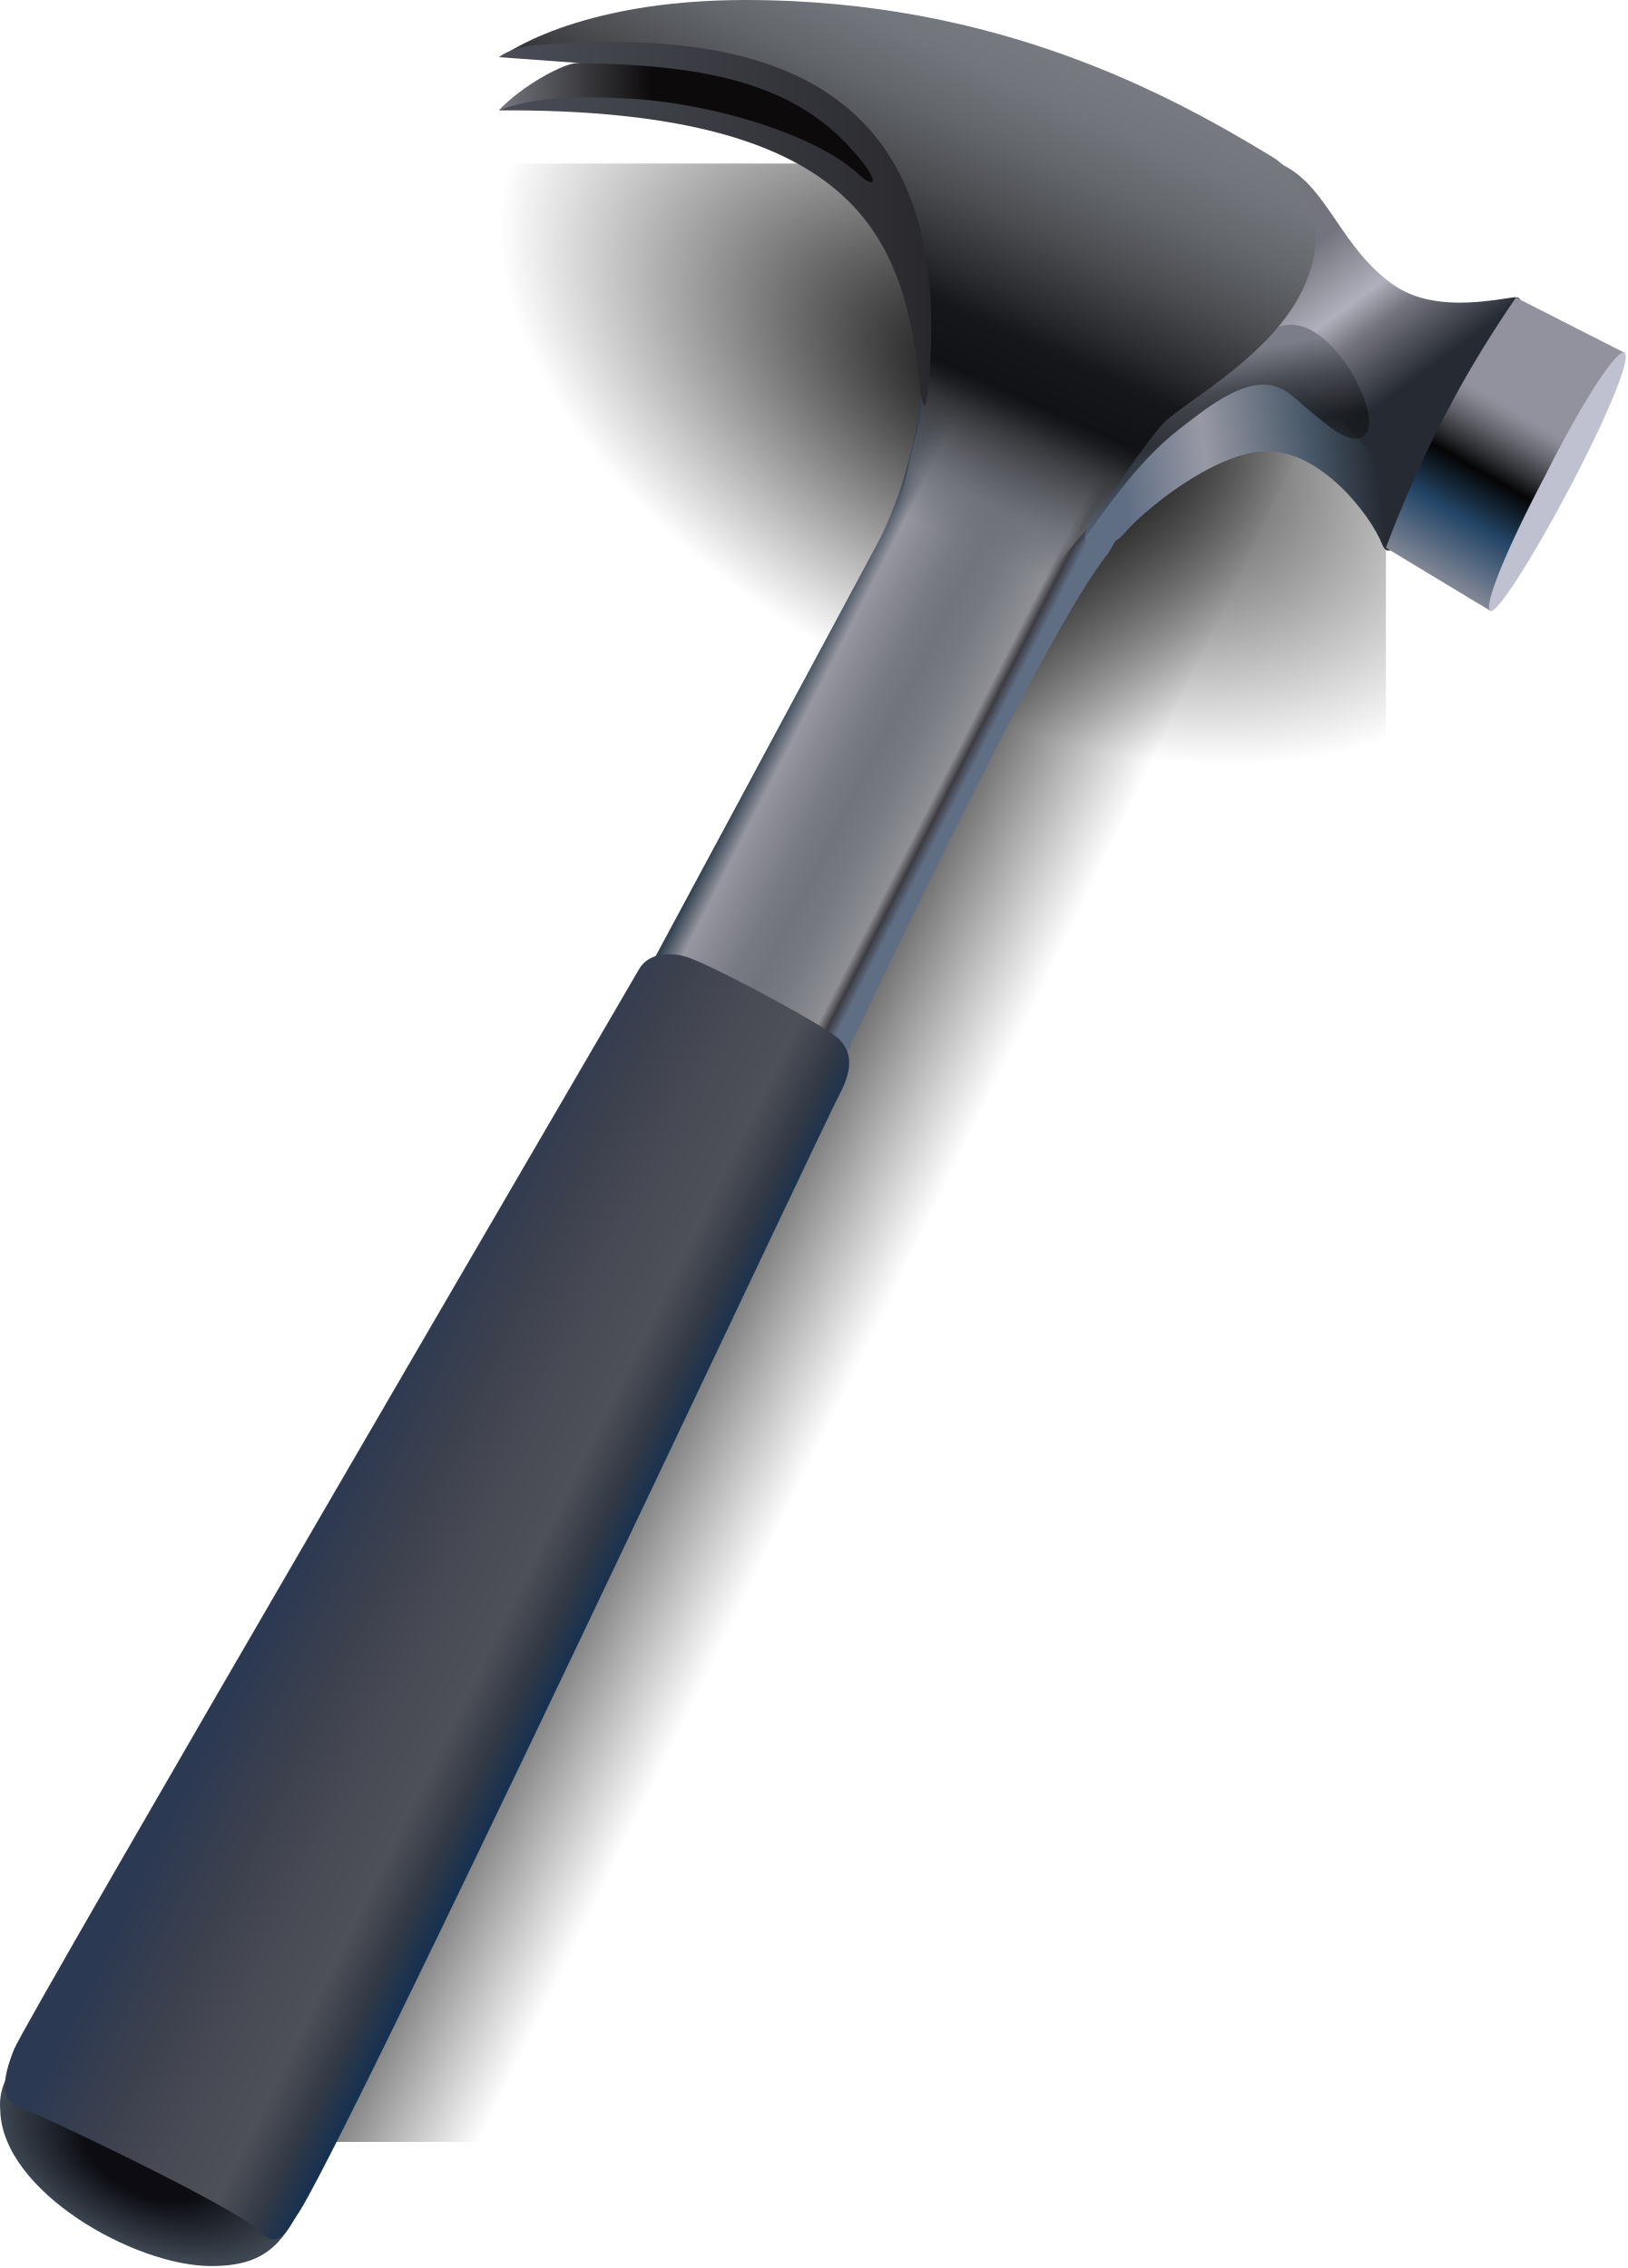
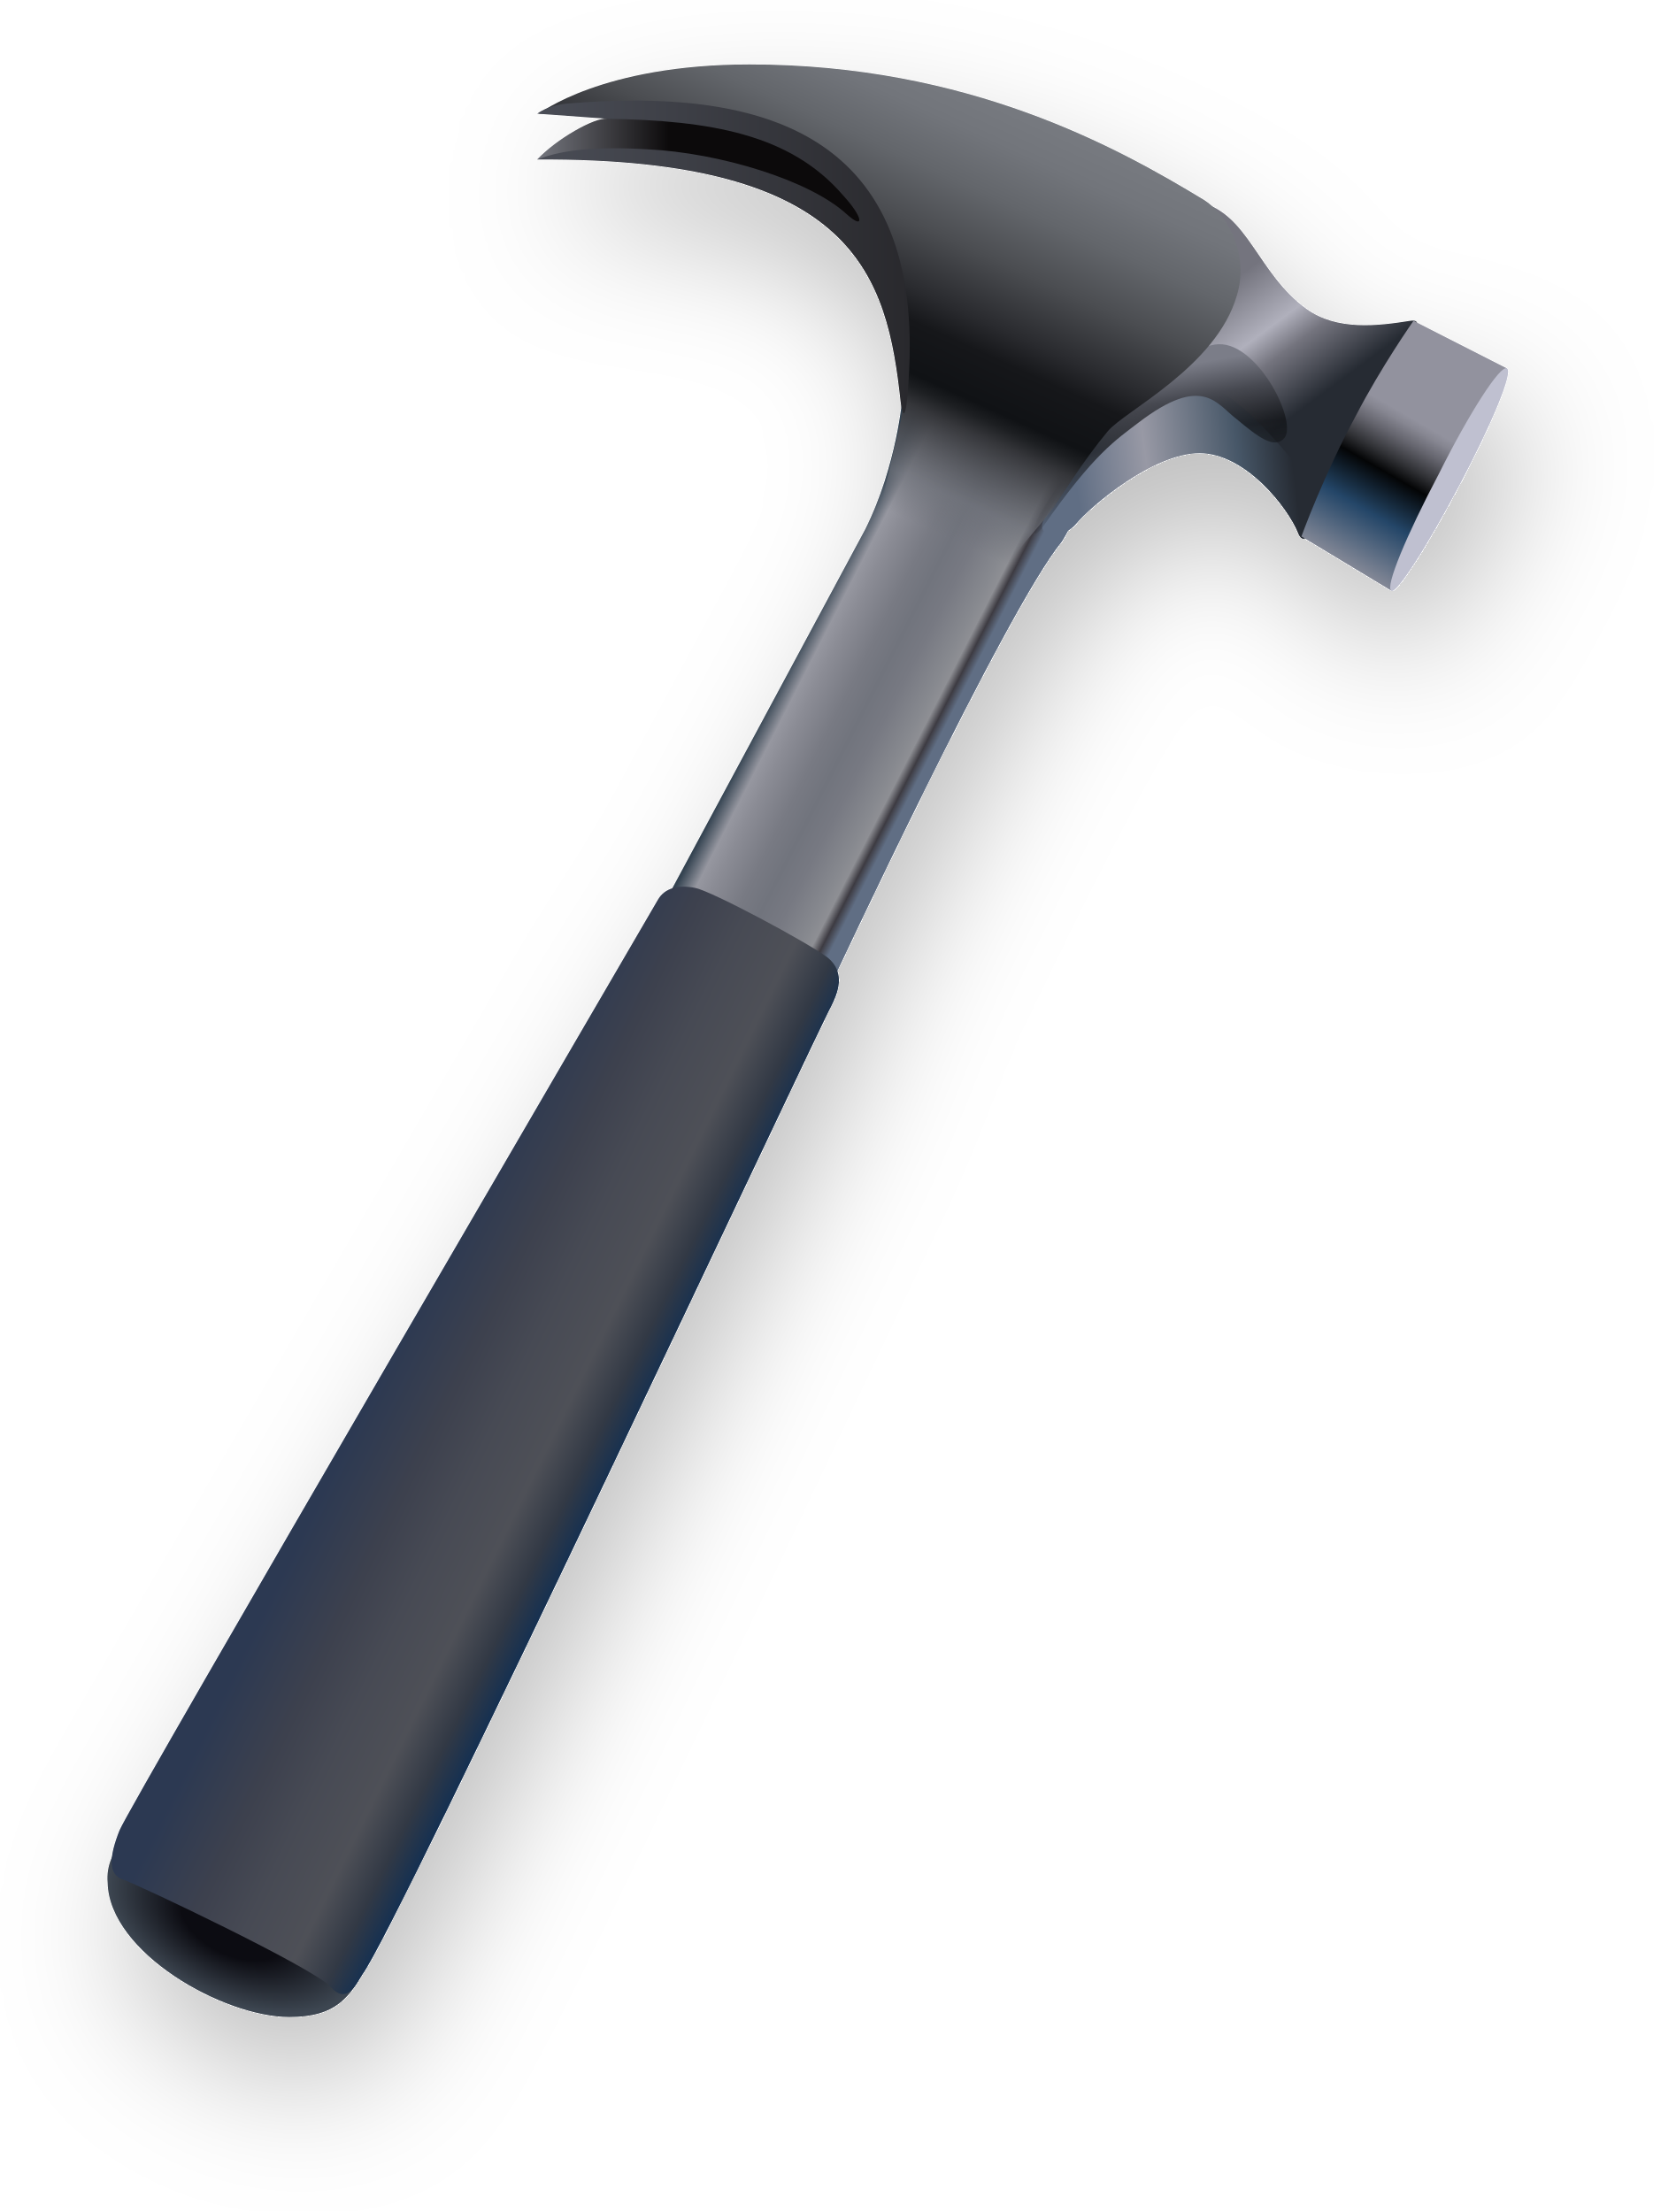
- <svg xmlns="http://www.w3.org/2000/svg" width="653" height="910" viewBox="0 0 653 910" fill="none">
-   <path d="M197.759 859.409L536.147 148.638L450.759 108.316L98.141 847.55C98.141 847.55 109.209 853.084 123.441 859.409H197.759Z" fill="url(#paint0_linear_199_85)" />
-   <path d="M397.787 65.622L555.912 140.731V367.641C501.359 341.55 136.09 167.612 136.09 167.612C136.09 167.612 161.39 114.641 185.109 65.622H397.787Z" fill="url(#paint1_radial_199_85)" />
-   <path d="M5.637 827.784C3.265 832.528 -0.688 838.063 0.103 846.759C0.893 879.175 53.865 909.219 84.7 909.219C106.047 909.219 113.162 900.522 121.068 884.709C128.975 868.897 14.334 808.809 5.637 827.784Z" fill="url(#paint2_radial_199_85)" />
-   <path d="M370.116 154.962C370.116 154.962 451.551 174.728 457.876 180.262C464.201 185.797 447.598 217.422 444.435 222.166C418.345 253.791 336.91 428.519 336.91 428.519L261.801 385.825C261.801 385.825 329.004 260.906 352.723 216.631C367.745 186.587 370.116 154.962 370.116 154.962Z" fill="url(#paint3_linear_199_85)" />
-   <path d="M558.285 113.85C572.516 124.128 591.491 121.756 606.513 119.384C616.791 117.803 600.979 132.825 583.585 167.613C566.191 202.4 566.982 204.772 564.61 202.4C562.238 200.028 483.966 155.753 486.338 151.8C489.5 147.847 502.15 61.669 508.475 64.041C531.404 69.575 535.357 97.247 558.285 113.85Z" fill="url(#paint4_linear_199_85)" />
-   <path d="M436.527 211.097C442.061 202.4 467.361 148.637 507.683 148.637C525.867 148.637 560.655 194.494 563.817 200.819C566.189 206.353 558.283 228.491 554.33 218.212C549.586 206.353 529.82 181.053 508.473 181.053C487.127 181.053 457.873 205.562 450.758 214.259C443.642 222.166 430.992 219.794 436.527 211.097Z" fill="url(#paint5_linear_199_85)" />
-   <path d="M434.945 207.934C438.898 201.609 457.083 173.938 465.779 165.241C474.476 156.544 496.614 133.616 515.589 130.453C534.564 127.291 554.329 166.031 548.004 173.938C543.261 179.472 535.355 173.147 525.867 165.241C516.38 158.125 510.054 143.894 480.011 166.822C469.733 174.728 459.454 181.053 435.736 215.05C429.411 223.747 430.992 214.259 434.945 207.934Z" fill="url(#paint6_linear_199_85)" />
-   <path d="M336.91 438.797C340.073 432.472 344.026 422.984 335.329 415.869C325.841 408.753 281.566 385.034 273.66 383.453C265.754 381.872 259.429 383.453 256.266 388.988C253.104 394.522 10.382 810.391 5.638 822.25C0.894 834.109 0.104 842.806 7.219 845.178C14.335 847.55 95.769 886.291 103.676 894.988C111.582 903.685 115.535 894.197 118.698 889.453C133.719 870.478 332.957 445.122 336.91 438.797Z" fill="url(#paint7_linear_199_85)" />
-   <path d="M440.481 206.353C444.434 200.819 453.922 185.006 465.781 170.775C473.688 161.288 516.381 140.731 525.869 107.525C531.403 89.341 522.706 71.156 510.847 63.25C470.525 38.741 400.95 0 298.959 0C230.175 0 200.922 22.928 200.922 22.928H235.709L356.675 70.366L371.697 133.616C371.697 133.616 373.278 154.963 366.163 179.472C361.419 199.238 359.838 211.097 352.722 230.863C358.256 233.234 370.906 224.538 385.138 228.491C397.788 231.653 405.694 249.047 414.391 238.769C429.413 219.003 434.156 215.05 440.481 206.353Z" fill="url(#paint8_linear_199_85)" />
-   <path d="M369.323 157.334C362.998 98.828 348.766 43.484 200.129 44.275C209.616 34.788 232.545 25.3 232.545 25.3L200.129 22.928C200.129 22.928 204.873 18.975 214.36 18.184C301.329 11.069 378.81 29.253 373.276 142.313C372.485 160.497 370.904 168.403 369.323 157.334Z" fill="url(#paint9_linear_199_85)" />
-   <path d="M200.129 44.275C210.407 40.322 224.638 37.95 251.52 39.531C284.726 41.112 326.629 53.763 344.023 69.575C352.72 77.481 351.929 71.156 342.441 60.878C317.932 32.416 280.773 26.091 232.545 25.3C227.01 24.509 208.826 34.788 200.129 44.275Z" fill="url(#paint10_linear_199_85)" />
-   <path d="M608.091 119.384L651.576 141.522C651.576 141.522 634.973 163.659 621.532 188.959C607.301 215.841 597.813 245.094 597.813 245.094L555.91 219.794C555.91 219.794 566.188 191.331 581.21 163.659C593.07 140.731 608.091 119.384 608.091 119.384Z" fill="url(#paint11_linear_199_85)" />
-   <path d="M651.578 141.522C654.74 143.103 644.462 167.612 629.44 196.075C614.418 224.537 600.187 246.675 597.815 245.094C594.653 243.512 604.931 219.003 619.953 190.541C634.184 162.078 648.415 139.941 651.578 141.522Z" fill="#BFC0D0" />
+ <svg xmlns="http://www.w3.org/2000/svg" width="773" height="1030" viewBox="0 0 773 1030" fill="none">
+   <g filter="url(#filter0_d_215_181)">
+     <path d="M55.637 857.784C53.265 862.528 49.312 868.063 50.103 876.759C50.894 909.175 103.865 939.219 134.7 939.219C156.047 939.219 163.162 930.522 171.068 914.709C178.975 898.897 64.334 838.809 55.637 857.784Z" fill="url(#paint0_radial_215_181)" />
+     <path d="M420.116 184.962C420.116 184.962 501.551 204.728 507.876 210.262C514.201 215.797 497.598 247.422 494.435 252.166C468.345 283.791 386.91 458.519 386.91 458.519L311.801 415.825C311.801 415.825 379.004 290.906 402.723 246.631C417.745 216.587 420.116 184.962 420.116 184.962Z" fill="url(#paint1_linear_215_181)" />
+     <path d="M608.285 143.85C622.516 154.128 641.491 151.756 656.513 149.384C666.791 147.803 650.979 162.825 633.585 197.613C616.191 232.4 616.982 234.772 614.61 232.4C612.238 230.028 533.966 185.753 536.338 181.8C539.5 177.847 552.15 91.669 558.475 94.041C581.404 99.575 585.357 127.247 608.285 143.85Z" fill="url(#paint2_linear_215_181)" />
+     <path d="M486.527 241.097C492.061 232.4 517.361 178.637 557.683 178.637C575.867 178.637 610.655 224.494 613.817 230.819C616.189 236.353 608.283 258.491 604.33 248.212C599.586 236.353 579.82 211.053 558.473 211.053C537.127 211.053 507.873 235.562 500.758 244.259C493.642 252.166 480.992 249.794 486.527 241.097Z" fill="url(#paint3_linear_215_181)" />
+     <path d="M484.945 237.934C488.898 231.609 507.083 203.938 515.779 195.241C524.476 186.544 546.614 163.616 565.589 160.453C584.564 157.291 604.329 196.031 598.004 203.938C593.261 209.472 585.355 203.147 575.867 195.241C566.38 188.125 560.054 173.894 530.011 196.822C519.733 204.728 509.454 211.053 485.736 245.05C479.411 253.747 480.992 244.259 484.945 237.934Z" fill="url(#paint4_linear_215_181)" />
+     <path d="M386.91 468.797C390.073 462.472 394.026 452.984 385.329 445.869C375.841 438.753 331.566 415.034 323.66 413.453C315.754 411.872 309.429 413.453 306.266 418.988C303.104 424.522 60.382 840.391 55.638 852.25C50.894 864.109 50.104 872.806 57.219 875.178C64.335 877.55 145.769 916.291 153.676 924.988C161.582 933.684 165.535 924.197 168.698 919.453C183.719 900.478 382.957 475.122 386.91 468.797Z" fill="url(#paint5_linear_215_181)" />
+     <path d="M490.481 236.353C494.434 230.819 503.922 215.006 515.781 200.775C523.688 191.288 566.381 170.731 575.869 137.525C581.403 119.341 572.706 101.156 560.847 93.25C520.525 68.741 450.95 30 348.959 30C280.175 30 250.922 52.928 250.922 52.928H285.709L406.675 100.366L421.697 163.616C421.697 163.616 423.278 184.963 416.163 209.472C411.419 229.238 409.838 241.097 402.722 260.863C408.256 263.234 420.906 254.538 435.138 258.491C447.788 261.653 455.694 279.047 464.391 268.769C479.412 249.003 484.156 245.05 490.481 236.353Z" fill="url(#paint6_linear_215_181)" />
+     <path d="M419.323 187.334C412.998 128.828 398.766 73.484 250.129 74.275C259.616 64.787 282.545 55.3 282.545 55.3L250.129 52.928C250.129 52.928 254.873 48.975 264.36 48.184C351.329 41.069 428.81 59.253 423.276 172.313C422.485 190.497 420.904 198.403 419.323 187.334Z" fill="url(#paint7_linear_215_181)" />
+     <path d="M250.129 74.275C260.407 70.322 274.638 67.95 301.52 69.531C334.726 71.112 376.629 83.763 394.023 99.575C402.72 107.481 401.929 101.156 392.441 90.878C367.932 62.416 330.773 56.091 282.545 55.3C277.01 54.509 258.826 64.787 250.129 74.275Z" fill="url(#paint8_linear_215_181)" />
+     <path d="M658.091 149.384L701.576 171.522C701.576 171.522 684.973 193.659 671.532 218.959C657.301 245.841 647.813 275.094 647.813 275.094L605.91 249.794C605.91 249.794 616.188 221.331 631.21 193.659C643.07 170.731 658.091 149.384 658.091 149.384Z" fill="url(#paint9_linear_215_181)" />
+     <path d="M701.578 171.522C704.74 173.103 694.462 197.612 679.44 226.075C664.418 254.537 650.187 276.675 647.815 275.094C644.653 273.512 654.931 249.003 669.953 220.541C684.184 192.078 698.415 169.941 701.578 171.522Z" fill="#BFC0D0" />
+   </g>
  <defs>
-     <linearGradient id="paint0_linear_199_85" x1="260.393" y1="469.892" x2="358.881" y2="517.923" gradientUnits="userSpaceOnUse">
-       <stop offset="0.001" />
-       <stop offset="1" stop-opacity="0" />
-     </linearGradient>
-     <radialGradient id="paint1_radial_199_85" cx="0" cy="0" r="1" gradientTransform="matrix(-57.4922 114.281 -197.743 -99.492 406.799 155.2)" gradientUnits="userSpaceOnUse">
-       <stop />
-       <stop offset="1" stop-opacity="0" />
-     </radialGradient>
-     <radialGradient id="paint2_radial_199_85" cx="0" cy="0" r="1" gradientTransform="matrix(56.0894 27.4981 -15.6543 31.927 58.6655 865.399)" gradientUnits="userSpaceOnUse">
+     <filter id="filter0_d_215_181" x="0" y="0" width="772.152" height="1029.22" filterUnits="userSpaceOnUse" color-interpolation-filters="sRGB">
+       <feFlood flood-opacity="0" result="BackgroundImageFix" />
+       <feColorMatrix in="SourceAlpha" type="matrix" values="0 0 0 0 0 0 0 0 0 0 0 0 0 0 0 0 0 0 127 0" result="hardAlpha" />
+       <feOffset dx="10" dy="30" />
+       <feGaussianBlur stdDeviation="30" />
+       <feComposite in2="hardAlpha" operator="out" />
+       <feColorMatrix type="matrix" values="0 0 0 0 0 0 0 0 0 0 0 0 0 0 0 0 0 0 0.25 0" />
+       <feBlend mode="normal" in2="BackgroundImageFix" result="effect1_dropShadow_215_181" />
+       <feBlend mode="normal" in="SourceGraphic" in2="effect1_dropShadow_215_181" result="shape" />
+     </filter>
+     <radialGradient id="paint0_radial_215_181" cx="0" cy="0" r="1" gradientTransform="matrix(56.0894 27.4981 -15.6543 31.927 108.665 895.399)" gradientUnits="userSpaceOnUse">
      <stop offset="0.417" stop-color="#0C0C12" />
      <stop offset="1" stop-color="#3D4651" />
    </radialGradient>
-     <linearGradient id="paint3_linear_199_85" x1="323.928" y1="266.235" x2="401.125" y2="305.569" gradientUnits="userSpaceOnUse">
+     <linearGradient id="paint1_linear_215_181" x1="373.928" y1="296.235" x2="451.125" y2="335.569" gradientUnits="userSpaceOnUse">
      <stop stop-color="#344351" />
      <stop offset="0.1" stop-color="#9697A0" />
      <stop offset="0.181" stop-color="#8B8C95" />
      <stop offset="0.351" stop-color="#787A83" />
      <stop offset="0.47" stop-color="#71747D" />
      <stop offset="0.591" stop-color="#777982" />
      <stop offset="0.749" stop-color="#87898F" />
      <stop offset="0.8" stop-color="#8E8F94" />
      <stop offset="0.849" stop-color="#3D3B42" />
      <stop offset="0.9" stop-color="#606E84" />
    </linearGradient>
-     <linearGradient id="paint4_linear_199_85" x1="585.83" y1="187.829" x2="498.695" y2="70.081" gradientUnits="userSpaceOnUse">
+     <linearGradient id="paint2_linear_215_181" x1="635.83" y1="217.829" x2="548.695" y2="100.081" gradientUnits="userSpaceOnUse">
      <stop offset="0.27" stop-color="#262B33" />
      <stop offset="0.45" stop-color="#74747E" />
      <stop offset="0.54" stop-color="#B0B0BC" />
      <stop offset="0.73" stop-color="#74747E" />
    </linearGradient>
-     <linearGradient id="paint5_linear_199_85" x1="432.906" y1="197.055" x2="561.564" y2="180.436" gradientUnits="userSpaceOnUse">
+     <linearGradient id="paint3_linear_215_181" x1="482.906" y1="227.055" x2="611.564" y2="210.436" gradientUnits="userSpaceOnUse">
      <stop offset="0.14" stop-color="#606E84" />
      <stop offset="0.4" stop-color="#9899A5" />
      <stop offset="0.73" stop-color="#475768" />
      <stop offset="0.92" stop-color="#262B33" />
    </linearGradient>
-     <linearGradient id="paint6_linear_199_85" x1="492.882" y1="207.998" x2="480.398" y2="137.205" gradientUnits="userSpaceOnUse">
+     <linearGradient id="paint4_linear_215_181" x1="542.882" y1="237.998" x2="530.398" y2="167.205" gradientUnits="userSpaceOnUse">
      <stop stop-color="#101215" stop-opacity="0.1" />
      <stop offset="0.46" stop-color="#101215" stop-opacity="0.7" />
      <stop offset="0.7" stop-color="#474951" />
      <stop offset="0.91" stop-color="#7B7D88" />
    </linearGradient>
-     <linearGradient id="paint7_linear_199_85" x1="113.408" y1="602.622" x2="232.84" y2="661.39" gradientUnits="userSpaceOnUse">
+     <linearGradient id="paint5_linear_215_181" x1="163.408" y1="632.622" x2="282.84" y2="691.39" gradientUnits="userSpaceOnUse">
      <stop offset="0.115" stop-color="#2C3952" />
      <stop offset="0.374" stop-color="#3D414E" />
      <stop offset="0.55" stop-color="#474A54" />
      <stop offset="0.754" stop-color="#4E5057" />
      <stop offset="0.892" stop-color="#323945" />
      <stop offset="1" stop-color="#143052" />
    </linearGradient>
-     <linearGradient id="paint8_linear_199_85" x1="298.232" y1="206.978" x2="390.593" y2="4.325" gradientUnits="userSpaceOnUse">
+     <linearGradient id="paint6_linear_215_181" x1="348.232" y1="236.978" x2="440.593" y2="34.325" gradientUnits="userSpaceOnUse">
      <stop offset="0.118" stop-color="#6D7078" stop-opacity="0" />
      <stop offset="0.2" stop-color="#6D7078" stop-opacity="0.7" />
      <stop offset="0.34" stop-color="#35363A" />
      <stop offset="0.374" stop-color="#1D1F22" />
      <stop offset="0.4" stop-color="#101215" />
      <stop offset="0.5" stop-color="#16171A" />
      <stop offset="0.56" stop-color="#292A2E" />
      <stop offset="0.688" stop-color="#4B4D51" />
      <stop offset="0.807" stop-color="#63666B" />
      <stop offset="0.915" stop-color="#72757B" />
      <stop offset="1" stop-color="#777A80" />
    </linearGradient>
-     <linearGradient id="paint9_linear_199_85" x1="199.844" y1="89.633" x2="373.481" y2="89.633" gradientUnits="userSpaceOnUse">
+     <linearGradient id="paint7_linear_215_181" x1="249.844" y1="119.633" x2="423.481" y2="119.633" gradientUnits="userSpaceOnUse">
      <stop stop-color="#4A4D56" />
      <stop offset="1" stop-color="#29292D" />
    </linearGradient>
-     <linearGradient id="paint10_linear_199_85" x1="199.844" y1="48.995" x2="349.984" y2="48.995" gradientUnits="userSpaceOnUse">
+     <linearGradient id="paint8_linear_215_181" x1="249.844" y1="78.995" x2="399.984" y2="78.995" gradientUnits="userSpaceOnUse">
      <stop stop-color="#767880" />
      <stop offset="0.41" stop-color="#0C0A0B" />
    </linearGradient>
-     <linearGradient id="paint11_linear_199_85" x1="573.557" y1="231.305" x2="631.866" y2="130.311" gradientUnits="userSpaceOnUse">
+     <linearGradient id="paint9_linear_215_181" x1="623.557" y1="261.305" x2="681.866" y2="160.311" gradientUnits="userSpaceOnUse">
      <stop stop-color="#858997" />
      <stop offset="0.23" stop-color="#244668" />
      <stop offset="0.282" stop-color="#1A3249" />
      <stop offset="0.4" stop-color="#040506" />
      <stop offset="0.464" stop-color="#313236" />
      <stop offset="0.546" stop-color="#65656E" />
      <stop offset="0.607" stop-color="#868691" />
      <stop offset="0.64" stop-color="#92929E" />
    </linearGradient>
  </defs>
</svg>
